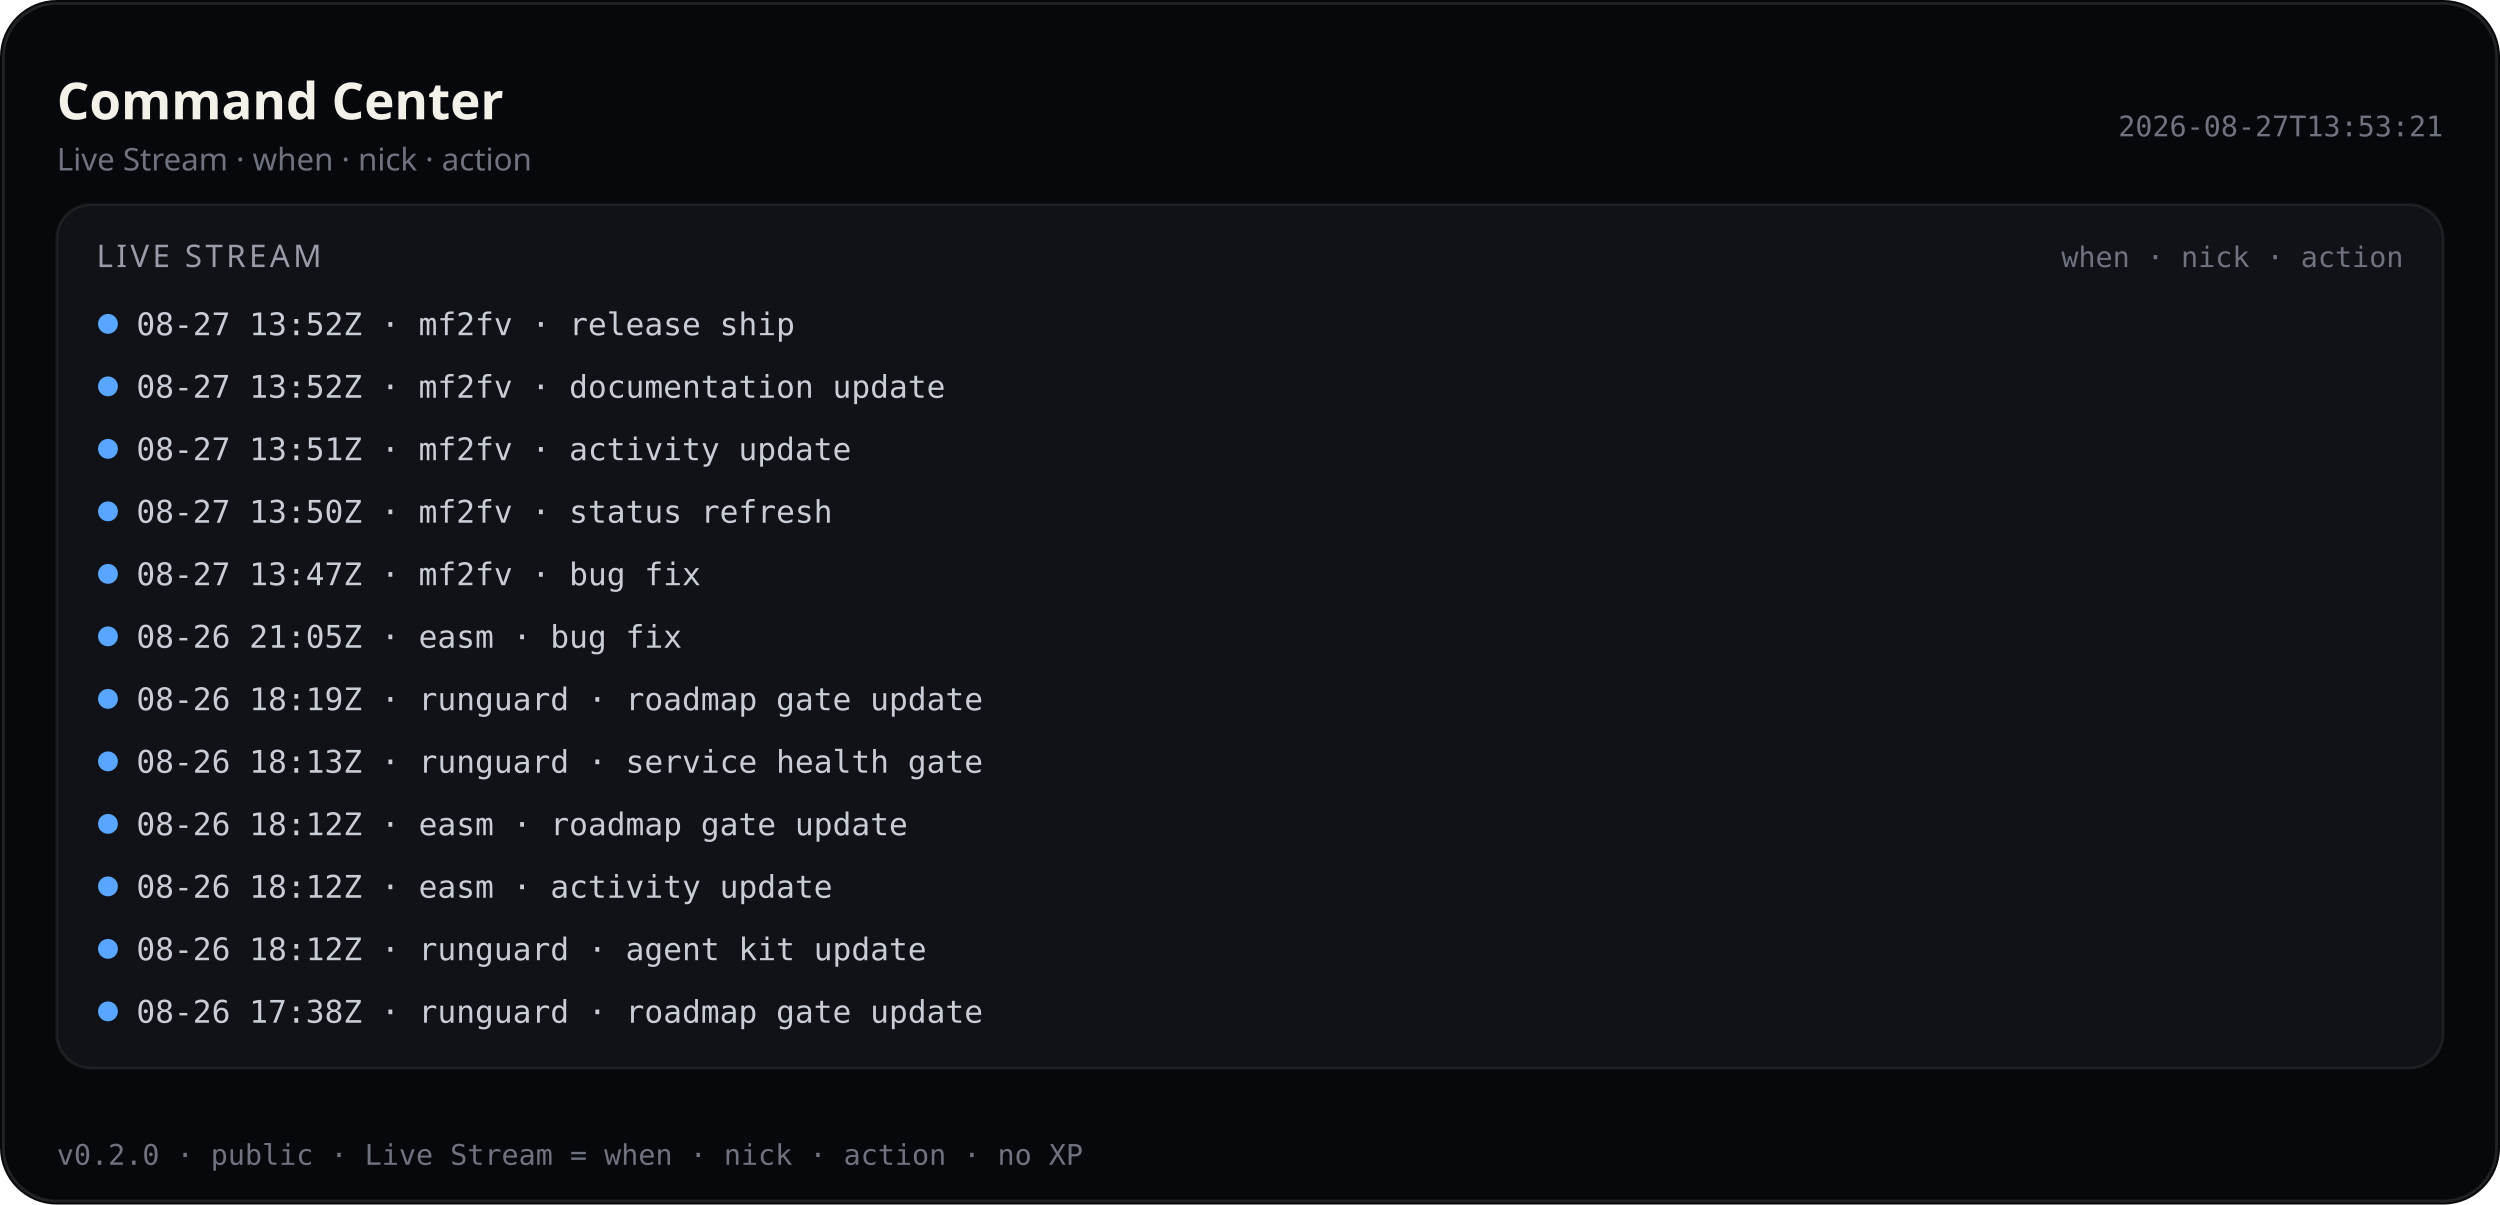
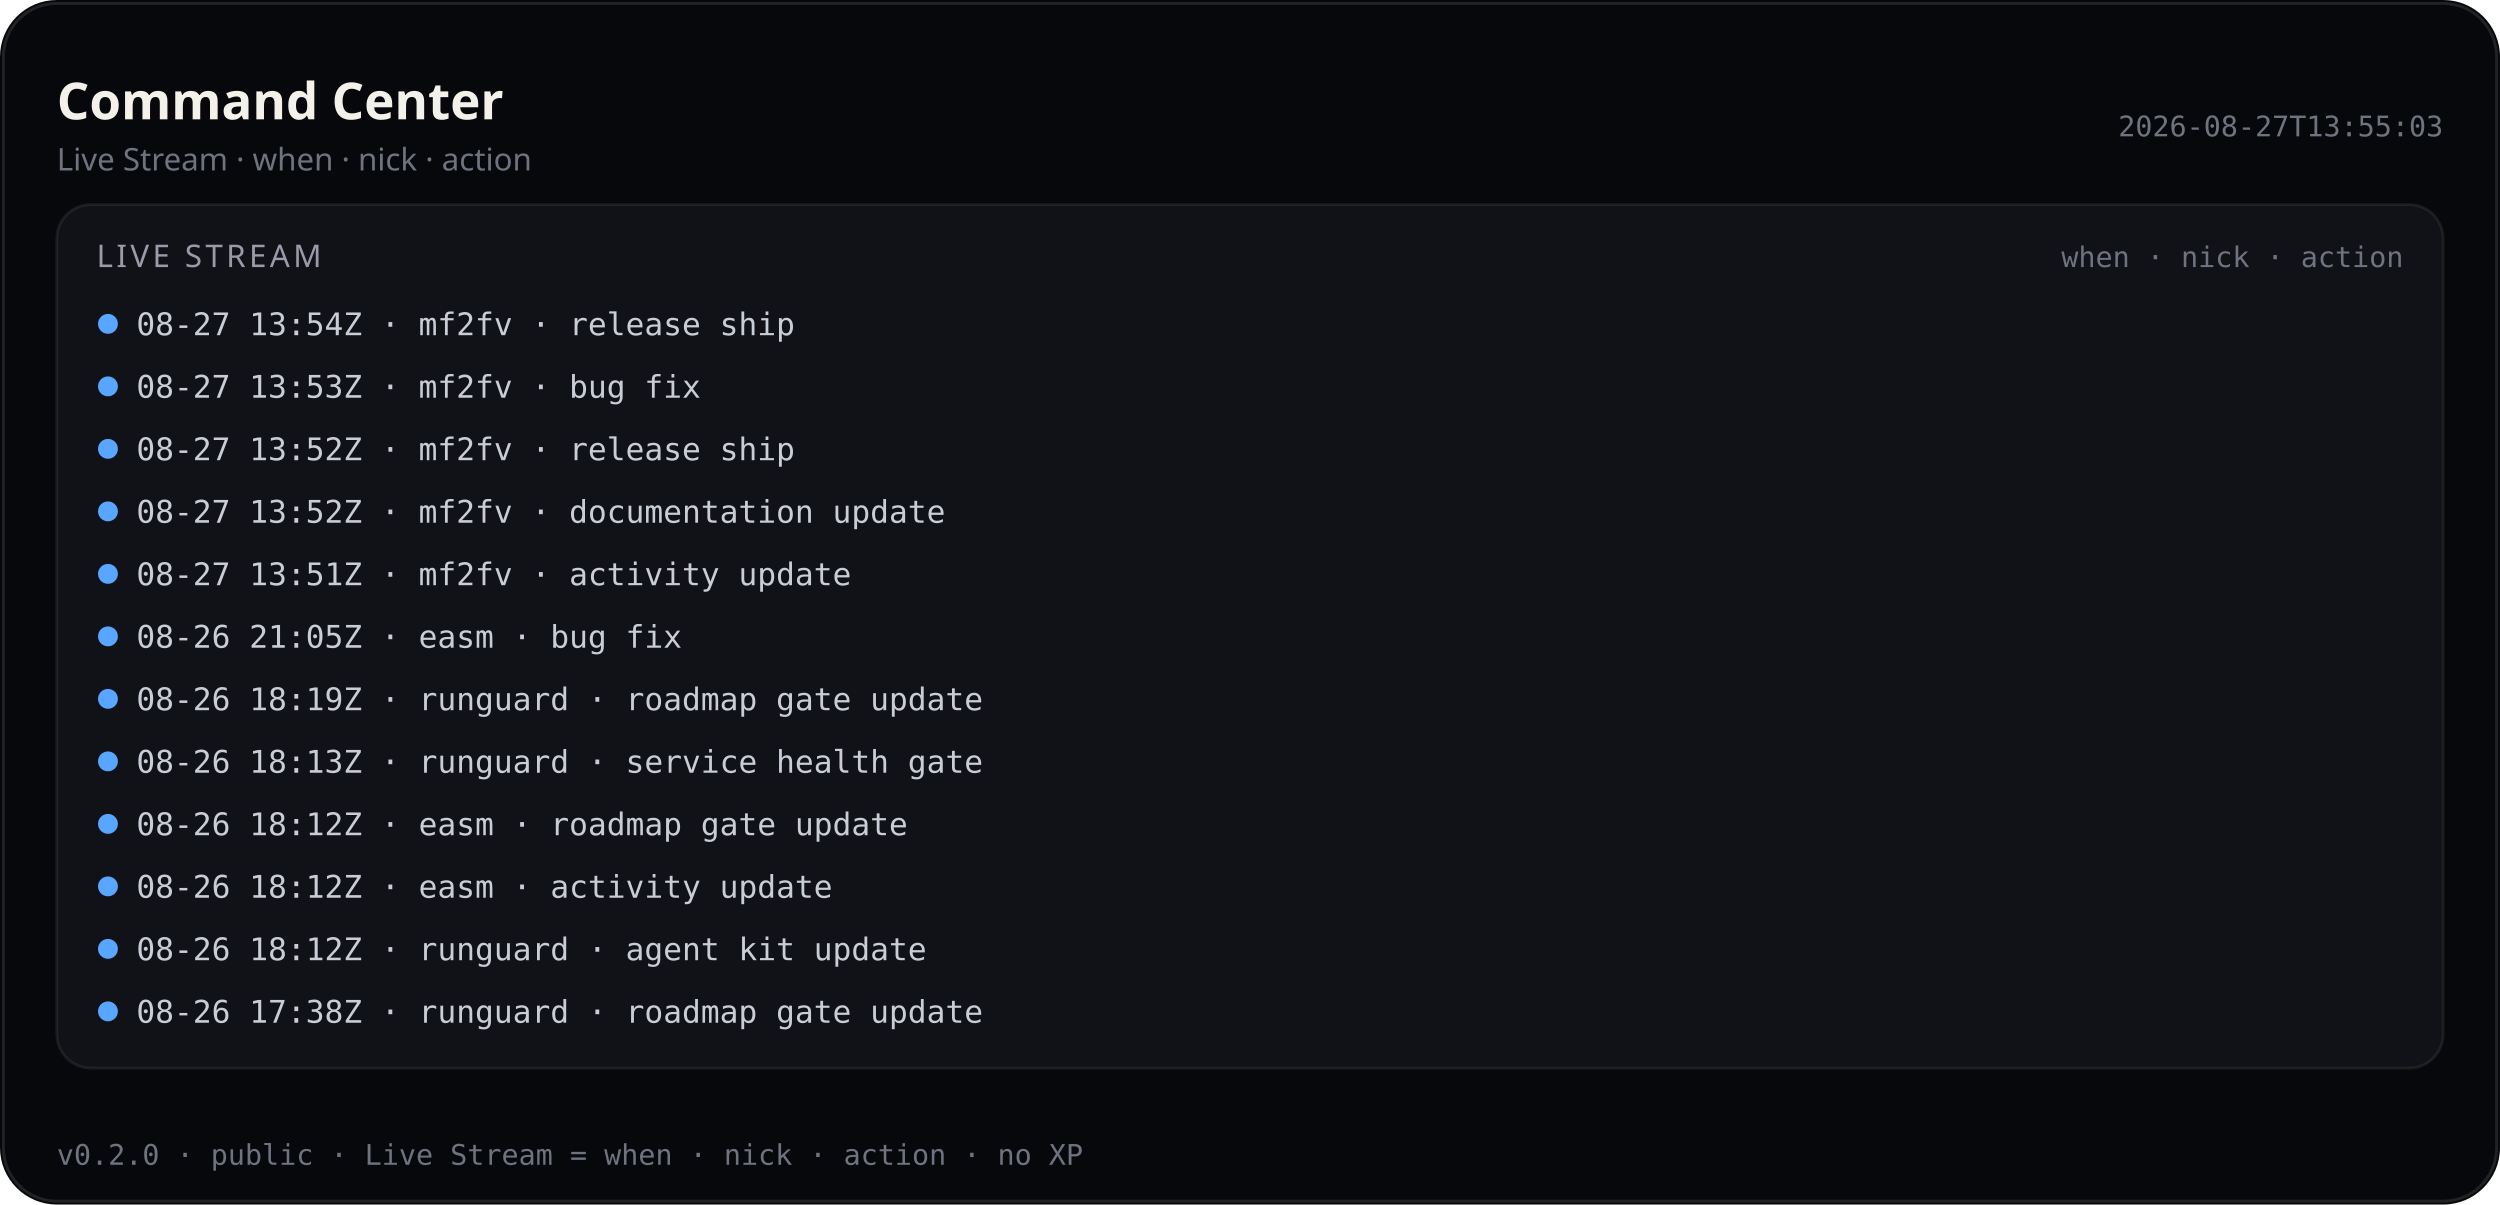
<svg xmlns="http://www.w3.org/2000/svg" viewBox="0 0 880 424" width="880" height="424" role="img" aria-label="Command Center — Live Stream (public)">
  <rect width="880" height="424" rx="20" fill="#07080b" />
  <rect x="1.2" y="1.2" width="877.6" height="421.6" rx="18.8" fill="none" stroke="rgba(232,228,214,0.12)" />
  <text x="20" y="42" fill="#f4f1ea" font-size="18" font-family="ui-sans-serif, system-ui, sans-serif" font-weight="600">Command Center</text>
  <text x="20" y="60" fill="#6f7380" font-size="11" font-family="ui-sans-serif, system-ui, sans-serif">Live Stream · when · nick · action</text>
-   <text x="860" y="48" fill="#6f7380" font-size="10" text-anchor="end" font-family="ui-monospace, SFMono-Regular, monospace">2026-08-27T13:53:21</text>
+   <text x="860" y="48" fill="#6f7380" font-size="10" text-anchor="end" font-family="ui-monospace, SFMono-Regular, monospace">2026-08-27T13:55:03</text>
  <rect x="20" y="72" width="840" height="304" rx="12" fill="#101218" stroke="rgba(232,228,214,0.08)" />
  <text x="34" y="94" fill="#9a9aa8" font-size="11" font-family="ui-sans-serif, system-ui, sans-serif" letter-spacing="1.2">LIVE STREAM</text>
  <text x="846" y="94" fill="#6f7380" font-size="10" text-anchor="end" font-family="ui-monospace, SFMono-Regular, monospace">when · nick · action</text>
  <defs>
    <clipPath id="live-stream-clip-pub">
      <rect x="20" y="72" width="840" height="304" />
    </clipPath>
  </defs>
  <g clip-path="url(#live-stream-clip-pub)">
    <circle cx="38" cy="114" r="3.5" fill="#58a6ff" />
-     <text x="48" y="118" fill="#c9cdd6" font-size="11" font-family="ui-monospace, SFMono-Regular, monospace">08-27 13:52Z · mf2fv · release ship</text>
+     <text x="48" y="118" fill="#c9cdd6" font-size="11" font-family="ui-monospace, SFMono-Regular, monospace">08-27 13:54Z · mf2fv · release ship</text>
    <circle cx="38" cy="136" r="3.5" fill="#58a6ff" />
-     <text x="48" y="140" fill="#c9cdd6" font-size="11" font-family="ui-monospace, SFMono-Regular, monospace">08-27 13:52Z · mf2fv · documentation update</text>
+     <text x="48" y="140" fill="#c9cdd6" font-size="11" font-family="ui-monospace, SFMono-Regular, monospace">08-27 13:53Z · mf2fv · bug fix</text>
    <circle cx="38" cy="158" r="3.5" fill="#58a6ff" />
-     <text x="48" y="162" fill="#c9cdd6" font-size="11" font-family="ui-monospace, SFMono-Regular, monospace">08-27 13:51Z · mf2fv · activity update</text>
+     <text x="48" y="162" fill="#c9cdd6" font-size="11" font-family="ui-monospace, SFMono-Regular, monospace">08-27 13:52Z · mf2fv · release ship</text>
    <circle cx="38" cy="180" r="3.5" fill="#58a6ff" />
-     <text x="48" y="184" fill="#c9cdd6" font-size="11" font-family="ui-monospace, SFMono-Regular, monospace">08-27 13:50Z · mf2fv · status refresh</text>
+     <text x="48" y="184" fill="#c9cdd6" font-size="11" font-family="ui-monospace, SFMono-Regular, monospace">08-27 13:52Z · mf2fv · documentation update</text>
    <circle cx="38" cy="202" r="3.5" fill="#58a6ff" />
-     <text x="48" y="206" fill="#c9cdd6" font-size="11" font-family="ui-monospace, SFMono-Regular, monospace">08-27 13:47Z · mf2fv · bug fix</text>
+     <text x="48" y="206" fill="#c9cdd6" font-size="11" font-family="ui-monospace, SFMono-Regular, monospace">08-27 13:51Z · mf2fv · activity update</text>
    <circle cx="38" cy="224" r="3.5" fill="#58a6ff" />
    <text x="48" y="228" fill="#c9cdd6" font-size="11" font-family="ui-monospace, SFMono-Regular, monospace">08-26 21:05Z · easm · bug fix</text>
    <circle cx="38" cy="246" r="3.5" fill="#58a6ff" />
    <text x="48" y="250" fill="#c9cdd6" font-size="11" font-family="ui-monospace, SFMono-Regular, monospace">08-26 18:19Z · runguard · roadmap gate update</text>
    <circle cx="38" cy="268" r="3.5" fill="#58a6ff" />
    <text x="48" y="272" fill="#c9cdd6" font-size="11" font-family="ui-monospace, SFMono-Regular, monospace">08-26 18:13Z · runguard · service health gate</text>
    <circle cx="38" cy="290" r="3.5" fill="#58a6ff" />
    <text x="48" y="294" fill="#c9cdd6" font-size="11" font-family="ui-monospace, SFMono-Regular, monospace">08-26 18:12Z · easm · roadmap gate update</text>
    <circle cx="38" cy="312" r="3.5" fill="#58a6ff" />
    <text x="48" y="316" fill="#c9cdd6" font-size="11" font-family="ui-monospace, SFMono-Regular, monospace">08-26 18:12Z · easm · activity update</text>
    <circle cx="38" cy="334" r="3.5" fill="#58a6ff" />
    <text x="48" y="338" fill="#c9cdd6" font-size="11" font-family="ui-monospace, SFMono-Regular, monospace">08-26 18:12Z · runguard · agent kit update</text>
    <circle cx="38" cy="356" r="3.5" fill="#58a6ff" />
    <text x="48" y="360" fill="#c9cdd6" font-size="11" font-family="ui-monospace, SFMono-Regular, monospace">08-26 17:38Z · runguard · roadmap gate update</text>
  </g>
  <text x="20" y="410" fill="#6f7380" font-size="10" font-family="ui-monospace, SFMono-Regular, monospace">v0.2.0 · public · Live Stream = when · nick · action · no XP</text>
</svg>
